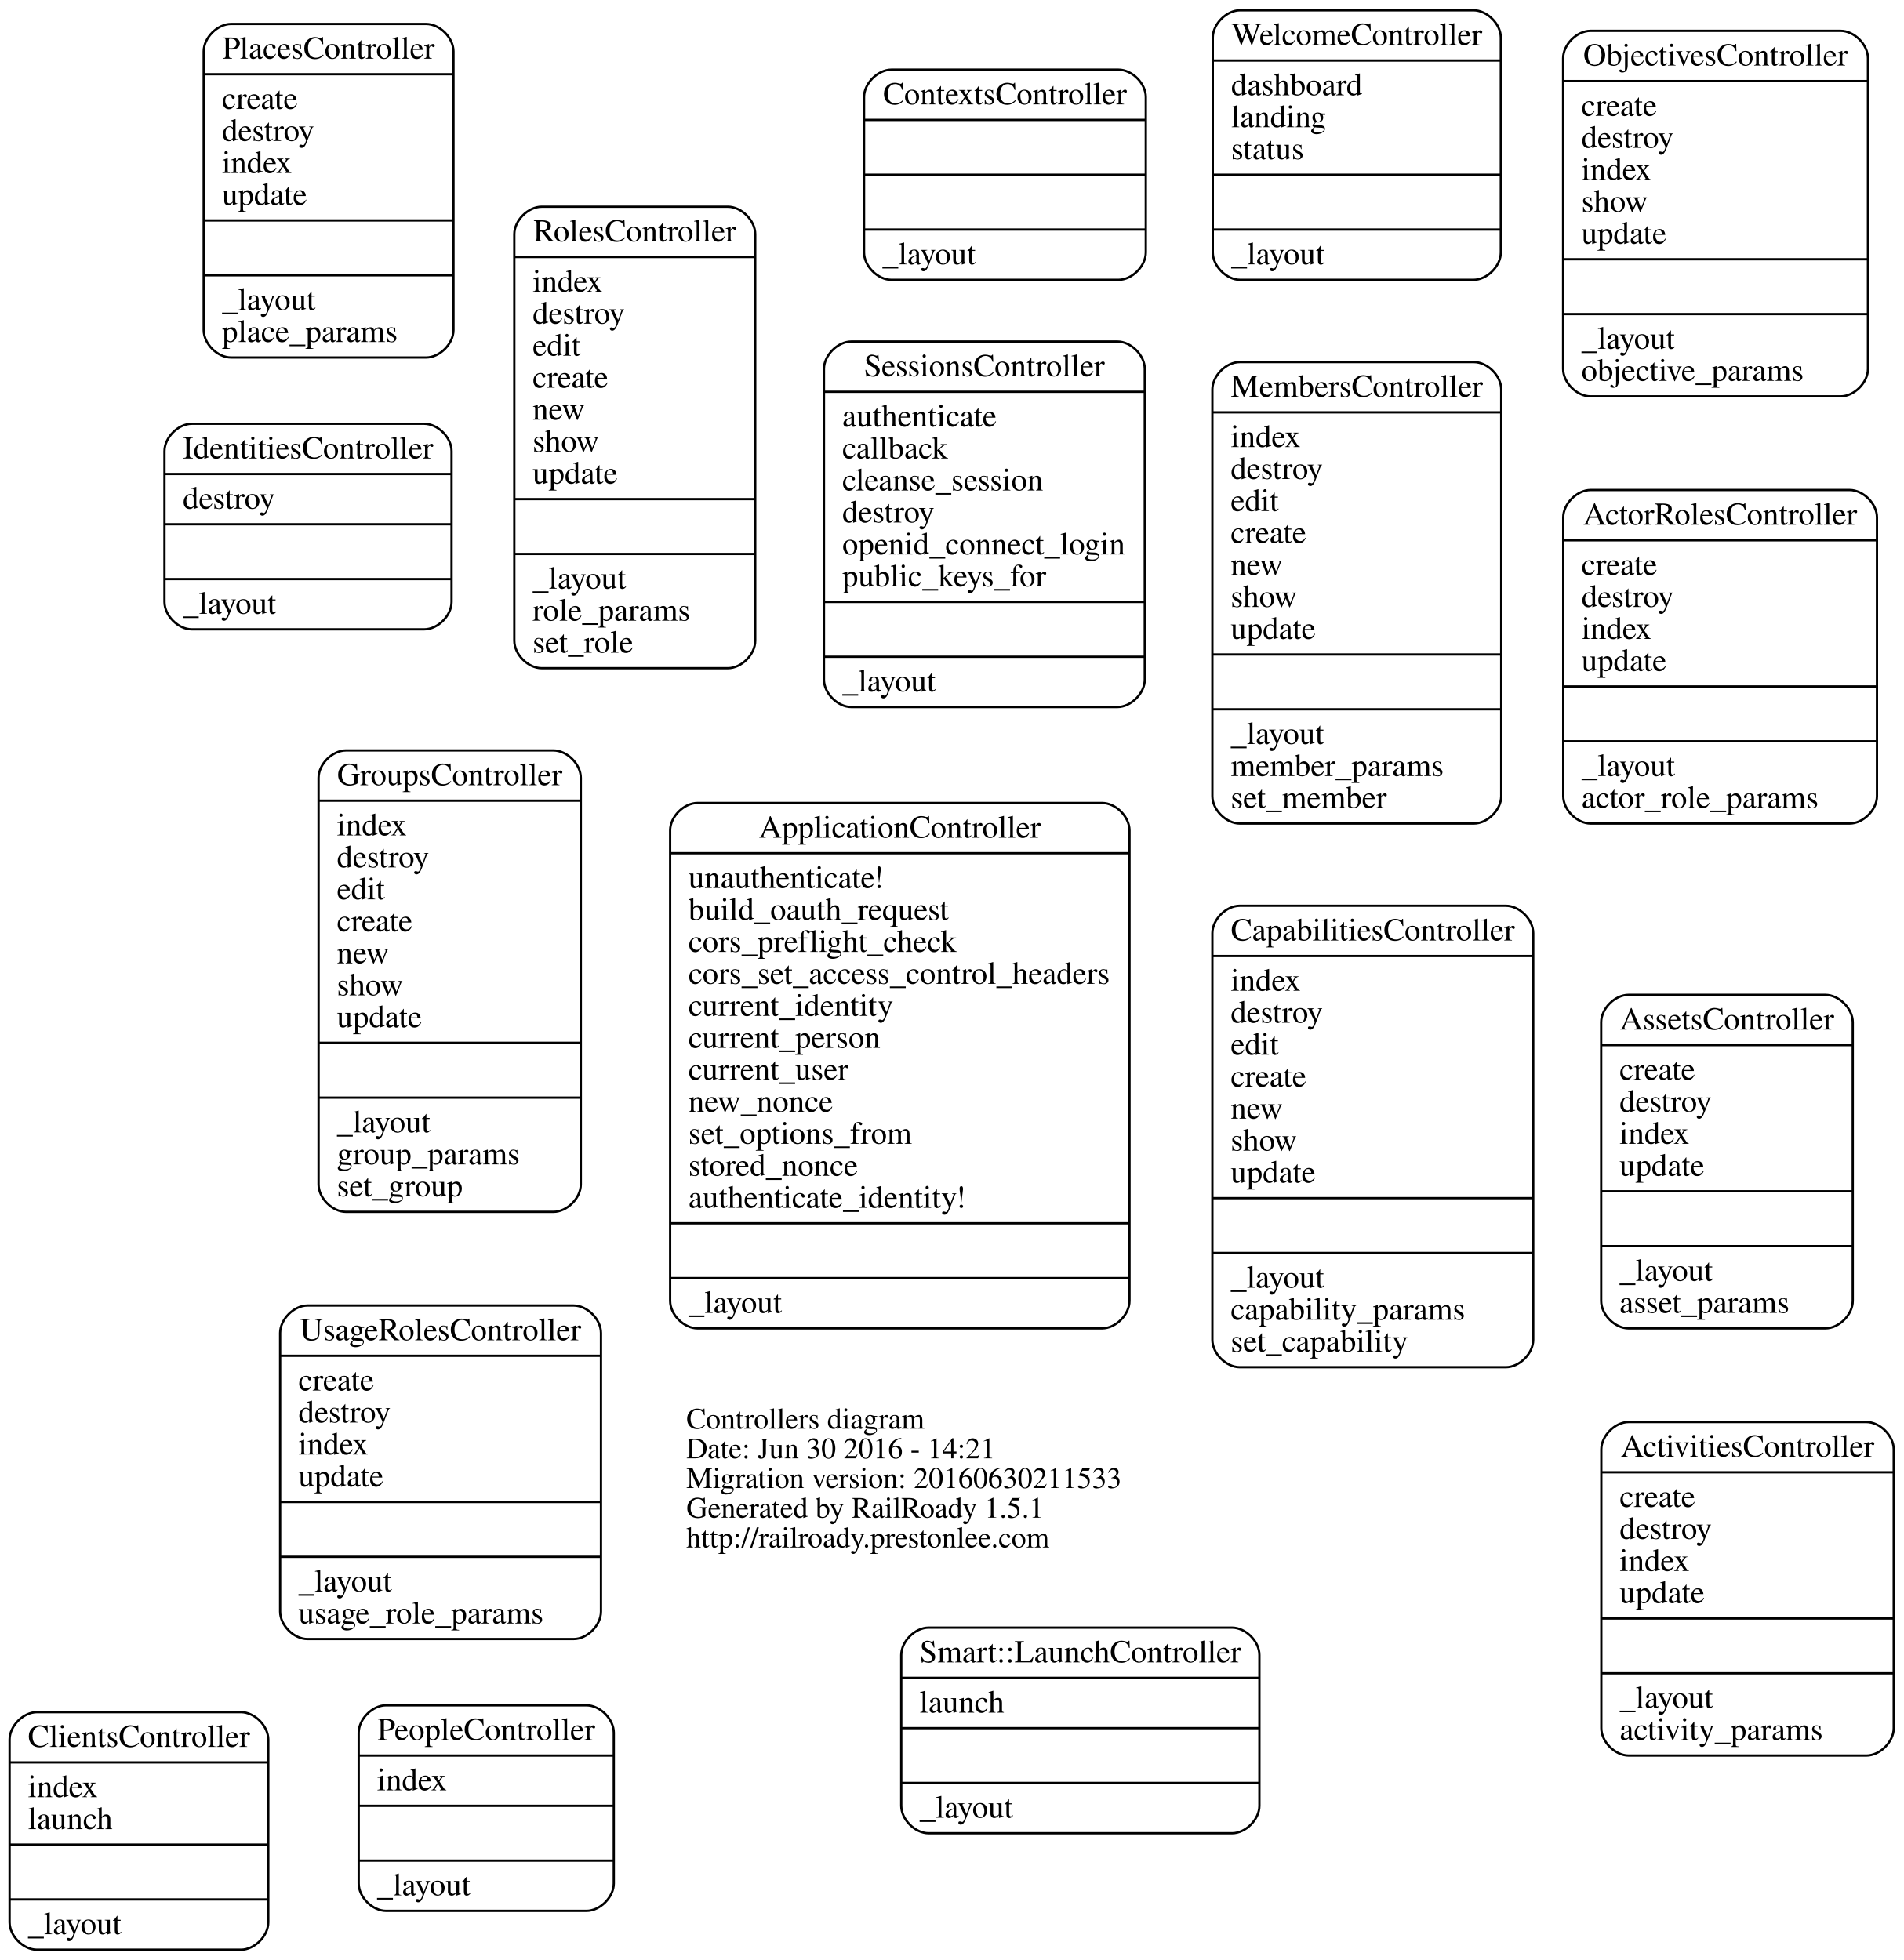
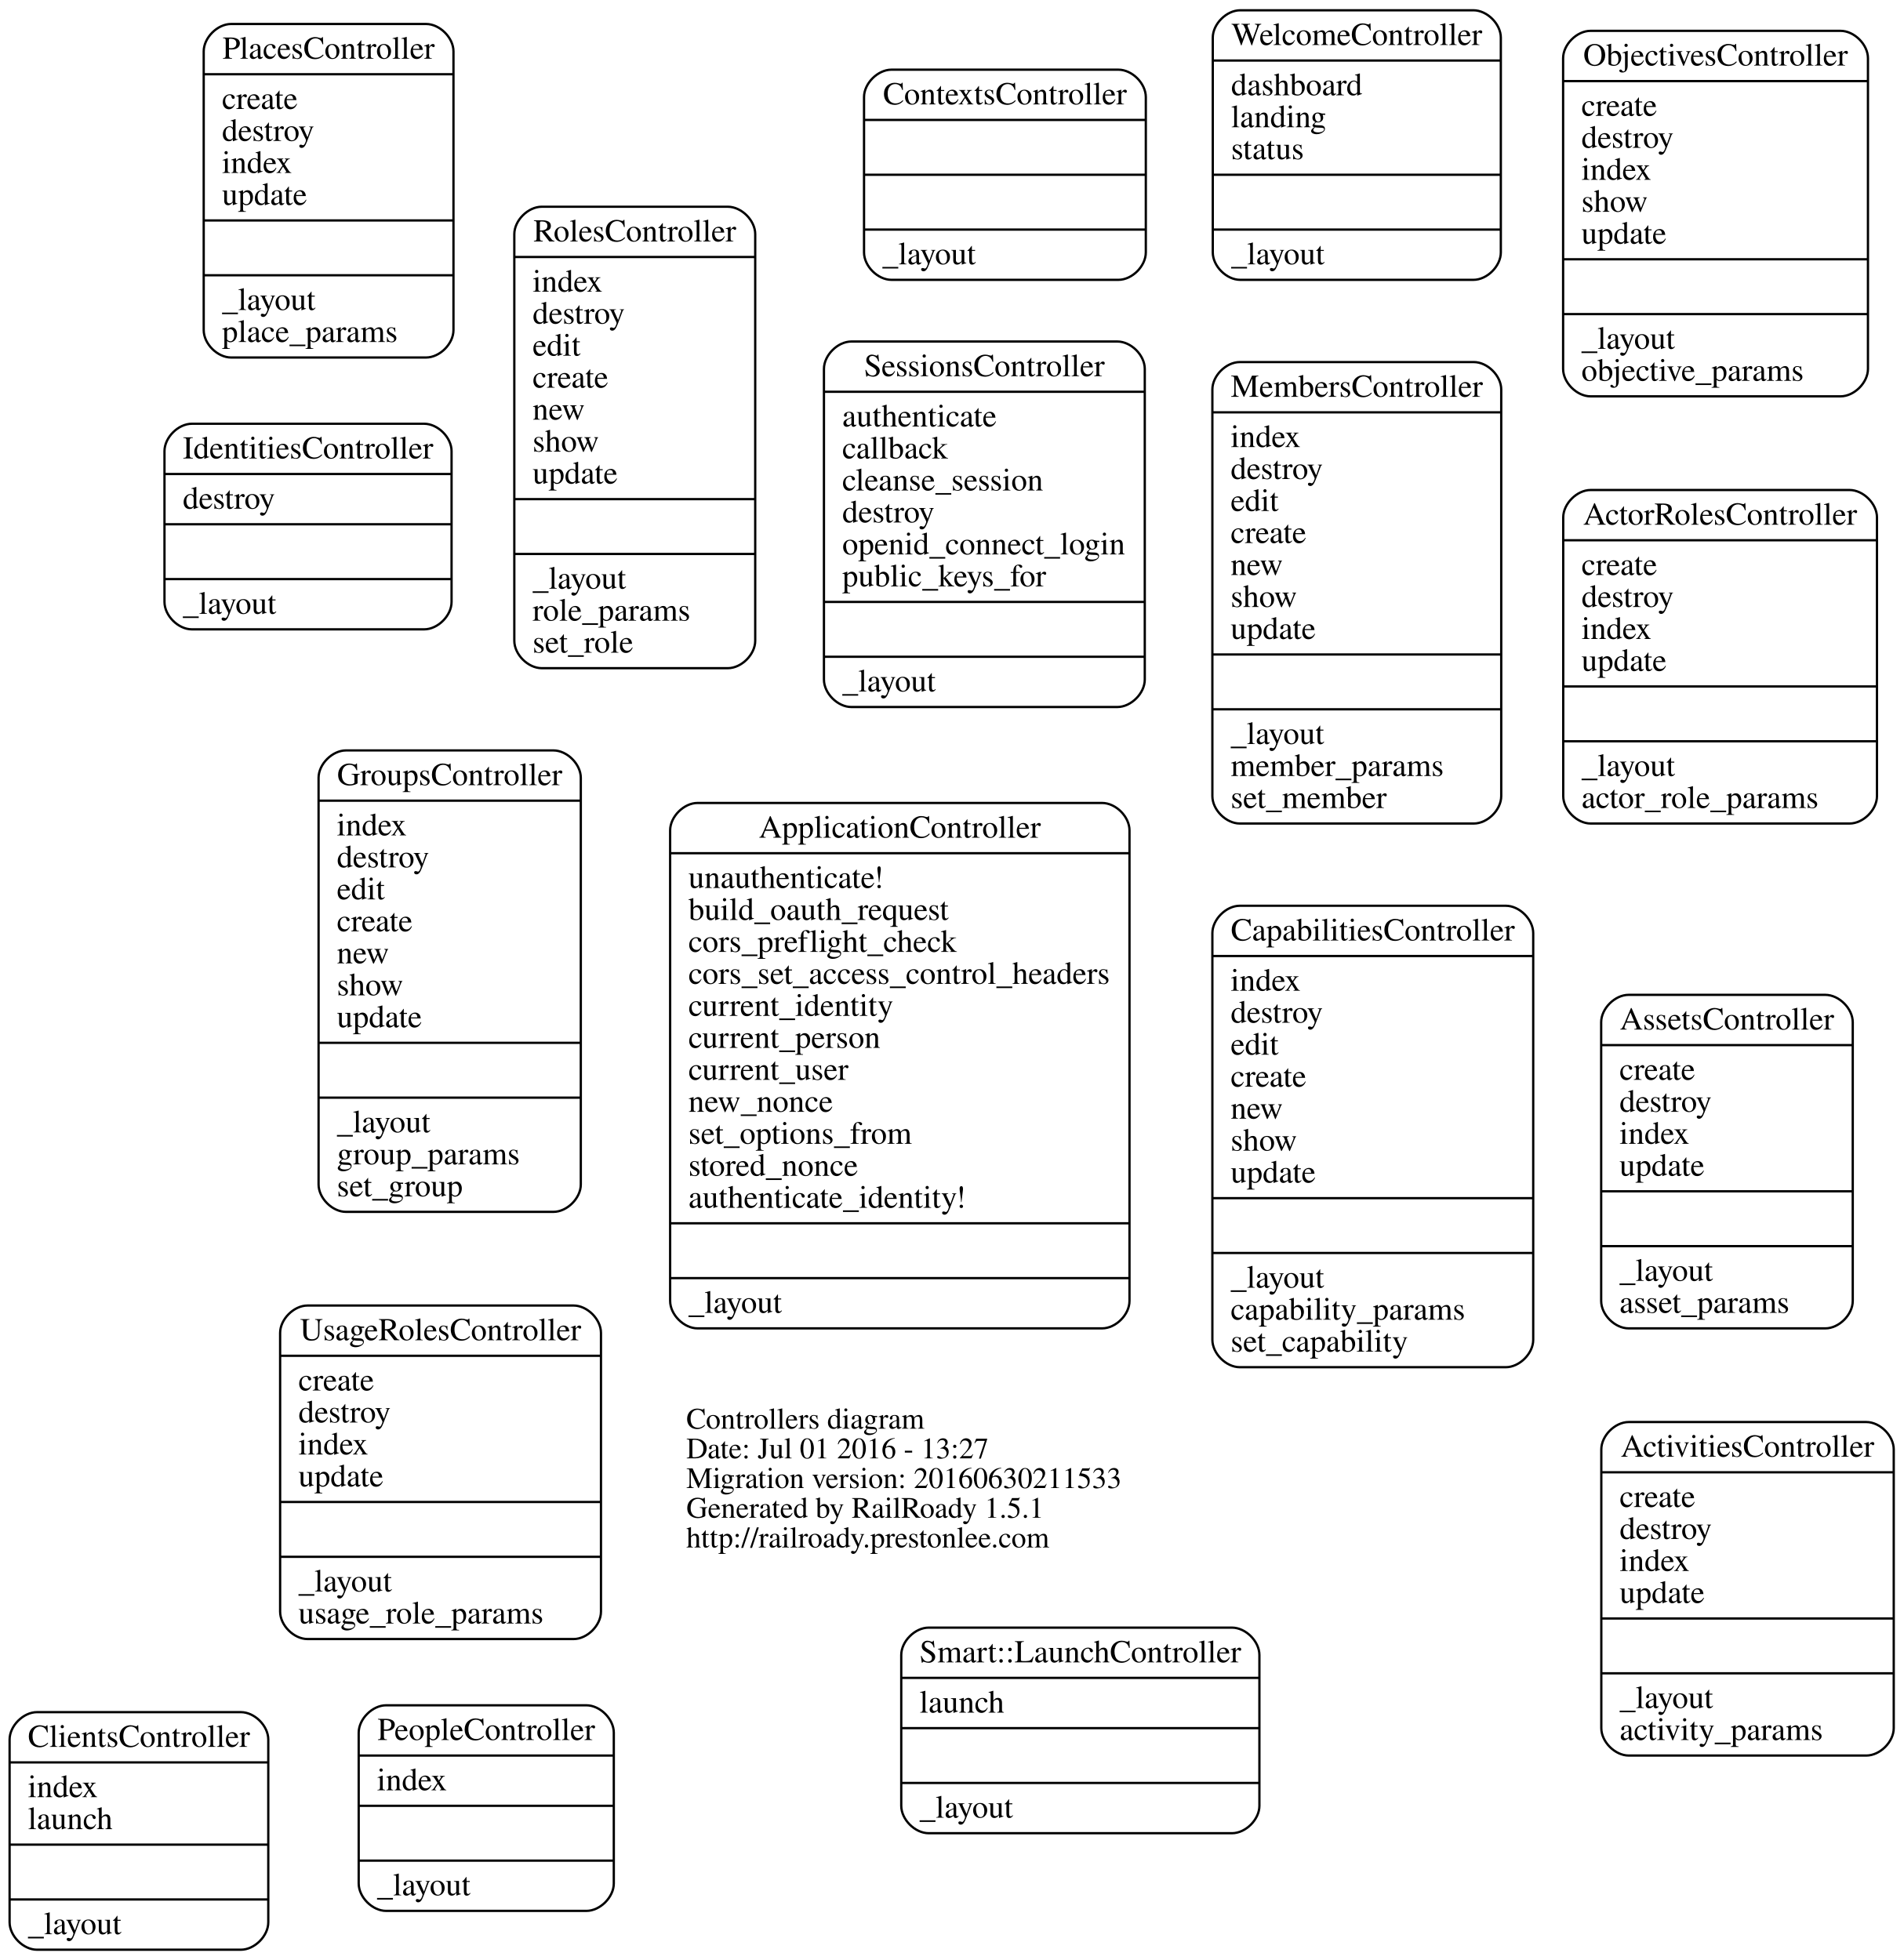
<svg xmlns="http://www.w3.org/2000/svg" width="833pt" height="858pt" viewBox="0.00 0.00 832.60 858.00">
  <g id="graph0" class="graph" transform="scale(1 1) rotate(0) translate(394.607 463.5)">
    <polygon fill="none" stroke="none" points="-394.607,394.5 -394.607,-463.5 437.99,-463.5 437.99,394.5 -394.607,394.5" />
    <g id="node1" class="node">
      <text text-anchor="start" x="-94.45" y="161.9" font-family="Times,serif" font-size="13.00">Controllers diagram</text>
-       <text text-anchor="start" x="-94.45" y="174.9" font-family="Times,serif" font-size="13.00">Date: Jun 30 2016 - 14:21</text>
+       <text text-anchor="start" x="-94.45" y="174.9" font-family="Times,serif" font-size="13.00">Date: Jul 01 2016 - 13:27</text>
      <text text-anchor="start" x="-94.45" y="187.9" font-family="Times,serif" font-size="13.00">Migration version: 20160630211533</text>
      <text text-anchor="start" x="-94.45" y="200.9" font-family="Times,serif" font-size="13.00">Generated by RailRoady 1.5.1</text>
      <text text-anchor="start" x="-94.45" y="213.9" font-family="Times,serif" font-size="13.00">http://railroady.prestonlee.com</text>
    </g>
    <g id="node2" class="node">
      <path fill="none" stroke="black" d="M318.01,305C318.01,305 421.99,305 421.99,305 427.99,305 433.99,299 433.99,293 433.99,293 433.99,171 433.99,171 433.99,165 427.99,159 421.99,159 421.99,159 318.01,159 318.01,159 312.01,159 306.01,165 306.01,171 306.01,171 306.01,293 306.01,293 306.01,299 312.01,305 318.01,305" />
      <text text-anchor="middle" x="370" y="174.2" font-family="Times,serif" font-size="14.00">ActivitiesController</text>
      <polyline fill="none" stroke="black" points="306.01,181 433.99,181 " />
      <text text-anchor="start" x="314.01" y="196.2" font-family="Times,serif" font-size="14.00">create</text>
      <text text-anchor="start" x="314.01" y="210.2" font-family="Times,serif" font-size="14.00">destroy</text>
      <text text-anchor="start" x="314.01" y="224.2" font-family="Times,serif" font-size="14.00">index</text>
      <text text-anchor="start" x="314.01" y="238.2" font-family="Times,serif" font-size="14.00">update</text>
      <polyline fill="none" stroke="black" points="306.01,245 433.99,245 " />
      <polyline fill="none" stroke="black" points="306.01,269 433.99,269 " />
      <text text-anchor="start" x="314.01" y="284.2" font-family="Times,serif" font-size="14.00">_layout</text>
      <text text-anchor="start" x="314.01" y="298.2" font-family="Times,serif" font-size="14.00">activity_params</text>
    </g>
    <g id="node3" class="node">
      <path fill="none" stroke="black" d="M301.345,-103C301.345,-103 414.655,-103 414.655,-103 420.655,-103 426.655,-109 426.655,-115 426.655,-115 426.655,-237 426.655,-237 426.655,-243 420.655,-249 414.655,-249 414.655,-249 301.345,-249 301.345,-249 295.345,-249 289.345,-243 289.345,-237 289.345,-237 289.345,-115 289.345,-115 289.345,-109 295.345,-103 301.345,-103" />
      <text text-anchor="middle" x="358" y="-233.8" font-family="Times,serif" font-size="14.00">ActorRolesController</text>
      <polyline fill="none" stroke="black" points="289.345,-227 426.655,-227 " />
      <text text-anchor="start" x="297.345" y="-211.8" font-family="Times,serif" font-size="14.00">create</text>
      <text text-anchor="start" x="297.345" y="-197.8" font-family="Times,serif" font-size="14.00">destroy</text>
      <text text-anchor="start" x="297.345" y="-183.8" font-family="Times,serif" font-size="14.00">index</text>
      <text text-anchor="start" x="297.345" y="-169.8" font-family="Times,serif" font-size="14.00">update</text>
      <polyline fill="none" stroke="black" points="289.345,-163 426.655,-163 " />
      <polyline fill="none" stroke="black" points="289.345,-139 426.655,-139 " />
      <text text-anchor="start" x="297.345" y="-123.8" font-family="Times,serif" font-size="14.00">_layout</text>
      <text text-anchor="start" x="297.345" y="-109.8" font-family="Times,serif" font-size="14.00">actor_role_params</text>
    </g>
    <g id="node4" class="node">
      <path fill="none" stroke="black" d="M-89.518,118C-89.518,118 87.518,118 87.518,118 93.518,118 99.518,112 99.518,106 99.518,106 99.518,-100 99.518,-100 99.518,-106 93.518,-112 87.518,-112 87.518,-112 -89.518,-112 -89.518,-112 -95.518,-112 -101.518,-106 -101.518,-100 -101.518,-100 -101.518,106 -101.518,106 -101.518,112 -95.518,118 -89.518,118" />
      <text text-anchor="middle" x="-1" y="-96.8" font-family="Times,serif" font-size="14.00">ApplicationController</text>
      <polyline fill="none" stroke="black" points="-101.518,-90 99.518,-90 " />
      <text text-anchor="start" x="-93.518" y="-74.8" font-family="Times,serif" font-size="14.00">unauthenticate!</text>
      <text text-anchor="start" x="-93.518" y="-60.8" font-family="Times,serif" font-size="14.00">build_oauth_request</text>
      <text text-anchor="start" x="-93.518" y="-46.8" font-family="Times,serif" font-size="14.00">cors_preflight_check</text>
      <text text-anchor="start" x="-93.518" y="-32.8" font-family="Times,serif" font-size="14.00">cors_set_access_control_headers</text>
      <text text-anchor="start" x="-93.518" y="-18.8" font-family="Times,serif" font-size="14.00">current_identity</text>
      <text text-anchor="start" x="-93.518" y="-4.8" font-family="Times,serif" font-size="14.00">current_person</text>
      <text text-anchor="start" x="-93.518" y="9.2" font-family="Times,serif" font-size="14.00">current_user</text>
      <text text-anchor="start" x="-93.518" y="23.2" font-family="Times,serif" font-size="14.00">new_nonce</text>
      <text text-anchor="start" x="-93.518" y="37.2" font-family="Times,serif" font-size="14.00">set_options_from</text>
      <text text-anchor="start" x="-93.518" y="51.2" font-family="Times,serif" font-size="14.00">stored_nonce</text>
      <text text-anchor="start" x="-93.518" y="65.2" font-family="Times,serif" font-size="14.00">authenticate_identity!</text>
      <polyline fill="none" stroke="black" points="-101.518,72 99.518,72 " />
      <polyline fill="none" stroke="black" points="-101.518,96 99.518,96 " />
      <text text-anchor="start" x="-93.518" y="111.2" font-family="Times,serif" font-size="14.00">_layout</text>
    </g>
    <g id="node5" class="node">
      <path fill="none" stroke="black" d="M317.948,118C317.948,118 404.052,118 404.052,118 410.052,118 416.052,112 416.052,106 416.052,106 416.052,-16 416.052,-16 416.052,-22 410.052,-28 404.052,-28 404.052,-28 317.948,-28 317.948,-28 311.948,-28 305.948,-22 305.948,-16 305.948,-16 305.948,106 305.948,106 305.948,112 311.948,118 317.948,118" />
      <text text-anchor="middle" x="361" y="-12.8" font-family="Times,serif" font-size="14.00">AssetsController</text>
      <polyline fill="none" stroke="black" points="305.948,-6 416.052,-6 " />
      <text text-anchor="start" x="313.948" y="9.2" font-family="Times,serif" font-size="14.00">create</text>
      <text text-anchor="start" x="313.948" y="23.2" font-family="Times,serif" font-size="14.00">destroy</text>
      <text text-anchor="start" x="313.948" y="37.2" font-family="Times,serif" font-size="14.00">index</text>
      <text text-anchor="start" x="313.948" y="51.2" font-family="Times,serif" font-size="14.00">update</text>
      <polyline fill="none" stroke="black" points="305.948,58 416.052,58 " />
      <polyline fill="none" stroke="black" points="305.948,82 416.052,82 " />
      <text text-anchor="start" x="313.948" y="97.2" font-family="Times,serif" font-size="14.00">_layout</text>
      <text text-anchor="start" x="313.948" y="111.2" font-family="Times,serif" font-size="14.00">asset_params</text>
    </g>
    <g id="node6" class="node">
      <path fill="none" stroke="black" d="M147.79,135C147.79,135 264.21,135 264.21,135 270.21,135 276.21,129 276.21,123 276.21,123 276.21,-55 276.21,-55 276.21,-61 270.21,-67 264.21,-67 264.21,-67 147.79,-67 147.79,-67 141.79,-67 135.79,-61 135.79,-55 135.79,-55 135.79,123 135.79,123 135.79,129 141.79,135 147.79,135" />
      <text text-anchor="middle" x="206" y="-51.8" font-family="Times,serif" font-size="14.00">CapabilitiesController</text>
      <polyline fill="none" stroke="black" points="135.79,-45 276.21,-45 " />
      <text text-anchor="start" x="143.79" y="-29.8" font-family="Times,serif" font-size="14.00">index</text>
      <text text-anchor="start" x="143.79" y="-15.8" font-family="Times,serif" font-size="14.00">destroy</text>
      <text text-anchor="start" x="143.79" y="-1.8" font-family="Times,serif" font-size="14.00">edit</text>
      <text text-anchor="start" x="143.79" y="12.2" font-family="Times,serif" font-size="14.00">create</text>
      <text text-anchor="start" x="143.79" y="26.2" font-family="Times,serif" font-size="14.00">new</text>
      <text text-anchor="start" x="143.79" y="40.2" font-family="Times,serif" font-size="14.00">show</text>
      <text text-anchor="start" x="143.79" y="54.2" font-family="Times,serif" font-size="14.00">update</text>
      <polyline fill="none" stroke="black" points="135.79,61 276.21,61 " />
      <polyline fill="none" stroke="black" points="135.79,85 276.21,85 " />
      <text text-anchor="start" x="143.79" y="100.2" font-family="Times,serif" font-size="14.00">_layout</text>
      <text text-anchor="start" x="143.79" y="114.2" font-family="Times,serif" font-size="14.00">capability_params</text>
      <text text-anchor="start" x="143.79" y="128.2" font-family="Times,serif" font-size="14.00">set_capability</text>
    </g>
    <g id="node7" class="node">
      <path fill="none" stroke="black" d="M-378.607,390C-378.607,390 -289.393,390 -289.393,390 -283.393,390 -277.393,384 -277.393,378 -277.393,378 -277.393,298 -277.393,298 -277.393,292 -283.393,286 -289.393,286 -289.393,286 -378.607,286 -378.607,286 -384.607,286 -390.607,292 -390.607,298 -390.607,298 -390.607,378 -390.607,378 -390.607,384 -384.607,390 -378.607,390" />
      <text text-anchor="middle" x="-334" y="301.2" font-family="Times,serif" font-size="14.00">ClientsController</text>
      <polyline fill="none" stroke="black" points="-390.607,308 -277.393,308 " />
      <text text-anchor="start" x="-382.607" y="323.2" font-family="Times,serif" font-size="14.00">index</text>
      <text text-anchor="start" x="-382.607" y="337.2" font-family="Times,serif" font-size="14.00">launch</text>
      <polyline fill="none" stroke="black" points="-390.607,344 -277.393,344 " />
      <polyline fill="none" stroke="black" points="-390.607,368 -277.393,368 " />
      <text text-anchor="start" x="-382.607" y="383.2" font-family="Times,serif" font-size="14.00">_layout</text>
    </g>
    <g id="node8" class="node">
      <path fill="none" stroke="black" d="M-4.662,-341C-4.662,-341 94.662,-341 94.662,-341 100.662,-341 106.662,-347 106.662,-353 106.662,-353 106.662,-421 106.662,-421 106.662,-427 100.662,-433 94.662,-433 94.662,-433 -4.662,-433 -4.662,-433 -10.662,-433 -16.662,-427 -16.662,-421 -16.662,-421 -16.662,-353 -16.662,-353 -16.662,-347 -10.662,-341 -4.662,-341" />
      <text text-anchor="middle" x="45" y="-417.8" font-family="Times,serif" font-size="14.00">ContextsController</text>
      <polyline fill="none" stroke="black" points="-16.662,-411 106.662,-411 " />
      <polyline fill="none" stroke="black" points="-16.662,-387 106.662,-387 " />
      <polyline fill="none" stroke="black" points="-16.662,-363 106.662,-363 " />
      <text text-anchor="start" x="-8.662" y="-347.8" font-family="Times,serif" font-size="14.00">_layout</text>
    </g>
    <g id="node9" class="node">
      <path fill="none" stroke="black" d="M-243.383,67C-243.383,67 -152.617,67 -152.617,67 -146.617,67 -140.617,61 -140.617,55 -140.617,55 -140.617,-123 -140.617,-123 -140.617,-129 -146.617,-135 -152.617,-135 -152.617,-135 -243.383,-135 -243.383,-135 -249.383,-135 -255.383,-129 -255.383,-123 -255.383,-123 -255.383,55 -255.383,55 -255.383,61 -249.383,67 -243.383,67" />
      <text text-anchor="middle" x="-198" y="-119.8" font-family="Times,serif" font-size="14.00">GroupsController</text>
      <polyline fill="none" stroke="black" points="-255.383,-113 -140.617,-113 " />
      <text text-anchor="start" x="-247.383" y="-97.8" font-family="Times,serif" font-size="14.00">index</text>
      <text text-anchor="start" x="-247.383" y="-83.8" font-family="Times,serif" font-size="14.00">destroy</text>
      <text text-anchor="start" x="-247.383" y="-69.8" font-family="Times,serif" font-size="14.00">edit</text>
      <text text-anchor="start" x="-247.383" y="-55.8" font-family="Times,serif" font-size="14.00">create</text>
      <text text-anchor="start" x="-247.383" y="-41.8" font-family="Times,serif" font-size="14.00">new</text>
      <text text-anchor="start" x="-247.383" y="-27.8" font-family="Times,serif" font-size="14.00">show</text>
      <text text-anchor="start" x="-247.383" y="-13.8" font-family="Times,serif" font-size="14.00">update</text>
      <polyline fill="none" stroke="black" points="-255.383,-7 -140.617,-7 " />
      <polyline fill="none" stroke="black" points="-255.383,17 -140.617,17 " />
      <text text-anchor="start" x="-247.383" y="32.2" font-family="Times,serif" font-size="14.00">_layout</text>
      <text text-anchor="start" x="-247.383" y="46.2" font-family="Times,serif" font-size="14.00">group_params</text>
      <text text-anchor="start" x="-247.383" y="60.2" font-family="Times,serif" font-size="14.00">set_group</text>
    </g>
    <g id="node10" class="node">
      <path fill="none" stroke="black" d="M-310.821,-188C-310.821,-188 -209.179,-188 -209.179,-188 -203.179,-188 -197.179,-194 -197.179,-200 -197.179,-200 -197.179,-266 -197.179,-266 -197.179,-272 -203.179,-278 -209.179,-278 -209.179,-278 -310.821,-278 -310.821,-278 -316.821,-278 -322.821,-272 -322.821,-266 -322.821,-266 -322.821,-200 -322.821,-200 -322.821,-194 -316.821,-188 -310.821,-188" />
      <text text-anchor="middle" x="-260" y="-262.8" font-family="Times,serif" font-size="14.00">IdentitiesController</text>
      <polyline fill="none" stroke="black" points="-322.821,-256 -197.179,-256 " />
      <text text-anchor="start" x="-314.821" y="-240.8" font-family="Times,serif" font-size="14.00">destroy</text>
      <polyline fill="none" stroke="black" points="-322.821,-234 -197.179,-234 " />
      <polyline fill="none" stroke="black" points="-322.821,-210 -197.179,-210 " />
      <text text-anchor="start" x="-314.821" y="-194.8" font-family="Times,serif" font-size="14.00">_layout</text>
    </g>
    <g id="node11" class="node">
      <path fill="none" stroke="black" d="M147.79,-103C147.79,-103 250.21,-103 250.21,-103 256.21,-103 262.21,-109 262.21,-115 262.21,-115 262.21,-293 262.21,-293 262.21,-299 256.21,-305 250.21,-305 250.21,-305 147.79,-305 147.79,-305 141.79,-305 135.79,-299 135.79,-293 135.79,-293 135.79,-115 135.79,-115 135.79,-109 141.79,-103 147.79,-103" />
      <text text-anchor="middle" x="199" y="-289.8" font-family="Times,serif" font-size="14.00">MembersController</text>
      <polyline fill="none" stroke="black" points="135.79,-283 262.21,-283 " />
      <text text-anchor="start" x="143.79" y="-267.8" font-family="Times,serif" font-size="14.00">index</text>
      <text text-anchor="start" x="143.79" y="-253.8" font-family="Times,serif" font-size="14.00">destroy</text>
      <text text-anchor="start" x="143.79" y="-239.8" font-family="Times,serif" font-size="14.00">edit</text>
      <text text-anchor="start" x="143.79" y="-225.8" font-family="Times,serif" font-size="14.00">create</text>
      <text text-anchor="start" x="143.79" y="-211.8" font-family="Times,serif" font-size="14.00">new</text>
      <text text-anchor="start" x="143.79" y="-197.8" font-family="Times,serif" font-size="14.00">show</text>
      <text text-anchor="start" x="143.79" y="-183.8" font-family="Times,serif" font-size="14.00">update</text>
      <polyline fill="none" stroke="black" points="135.79,-177 262.21,-177 " />
      <polyline fill="none" stroke="black" points="135.79,-153 262.21,-153 " />
      <text text-anchor="start" x="143.79" y="-137.8" font-family="Times,serif" font-size="14.00">_layout</text>
      <text text-anchor="start" x="143.79" y="-123.8" font-family="Times,serif" font-size="14.00">member_params</text>
      <text text-anchor="start" x="143.79" y="-109.8" font-family="Times,serif" font-size="14.00">set_member</text>
    </g>
    <g id="node12" class="node">
      <path fill="none" stroke="black" d="M301.293,-290C301.293,-290 410.707,-290 410.707,-290 416.707,-290 422.707,-296 422.707,-302 422.707,-302 422.707,-438 422.707,-438 422.707,-444 416.707,-450 410.707,-450 410.707,-450 301.293,-450 301.293,-450 295.293,-450 289.293,-444 289.293,-438 289.293,-438 289.293,-302 289.293,-302 289.293,-296 295.293,-290 301.293,-290" />
      <text text-anchor="middle" x="356" y="-434.8" font-family="Times,serif" font-size="14.00">ObjectivesController</text>
      <polyline fill="none" stroke="black" points="289.293,-428 422.707,-428 " />
      <text text-anchor="start" x="297.293" y="-412.8" font-family="Times,serif" font-size="14.00">create</text>
      <text text-anchor="start" x="297.293" y="-398.8" font-family="Times,serif" font-size="14.00">destroy</text>
      <text text-anchor="start" x="297.293" y="-384.8" font-family="Times,serif" font-size="14.00">index</text>
      <text text-anchor="start" x="297.293" y="-370.8" font-family="Times,serif" font-size="14.00">show</text>
      <text text-anchor="start" x="297.293" y="-356.8" font-family="Times,serif" font-size="14.00">update</text>
      <polyline fill="none" stroke="black" points="289.293,-350 422.707,-350 " />
      <polyline fill="none" stroke="black" points="289.293,-326 422.707,-326 " />
      <text text-anchor="start" x="297.293" y="-310.8" font-family="Times,serif" font-size="14.00">_layout</text>
      <text text-anchor="start" x="297.293" y="-296.8" font-family="Times,serif" font-size="14.00">objective_params</text>
    </g>
    <g id="node13" class="node">
      <path fill="none" stroke="black" d="M-225.824,373C-225.824,373 -138.176,373 -138.176,373 -132.176,373 -126.176,367 -126.176,361 -126.176,361 -126.176,295 -126.176,295 -126.176,289 -132.176,283 -138.176,283 -138.176,283 -225.824,283 -225.824,283 -231.824,283 -237.824,289 -237.824,295 -237.824,295 -237.824,361 -237.824,361 -237.824,367 -231.824,373 -225.824,373" />
      <text text-anchor="middle" x="-182" y="298.2" font-family="Times,serif" font-size="14.00">PeopleController</text>
      <polyline fill="none" stroke="black" points="-237.824,305 -126.176,305 " />
      <text text-anchor="start" x="-229.824" y="320.2" font-family="Times,serif" font-size="14.00">index</text>
      <polyline fill="none" stroke="black" points="-237.824,327 -126.176,327 " />
      <polyline fill="none" stroke="black" points="-237.824,351 -126.176,351 " />
      <text text-anchor="start" x="-229.824" y="366.2" font-family="Times,serif" font-size="14.00">_layout</text>
    </g>
    <g id="node14" class="node">
      <path fill="none" stroke="black" d="M-293.655,-307C-293.655,-307 -208.345,-307 -208.345,-307 -202.345,-307 -196.345,-313 -196.345,-319 -196.345,-319 -196.345,-441 -196.345,-441 -196.345,-447 -202.345,-453 -208.345,-453 -208.345,-453 -293.655,-453 -293.655,-453 -299.655,-453 -305.655,-447 -305.655,-441 -305.655,-441 -305.655,-319 -305.655,-319 -305.655,-313 -299.655,-307 -293.655,-307" />
      <text text-anchor="middle" x="-251" y="-437.8" font-family="Times,serif" font-size="14.00">PlacesController</text>
      <polyline fill="none" stroke="black" points="-305.655,-431 -196.345,-431 " />
      <text text-anchor="start" x="-297.655" y="-415.8" font-family="Times,serif" font-size="14.00">create</text>
      <text text-anchor="start" x="-297.655" y="-401.8" font-family="Times,serif" font-size="14.00">destroy</text>
      <text text-anchor="start" x="-297.655" y="-387.8" font-family="Times,serif" font-size="14.00">index</text>
      <text text-anchor="start" x="-297.655" y="-373.8" font-family="Times,serif" font-size="14.00">update</text>
      <polyline fill="none" stroke="black" points="-305.655,-367 -196.345,-367 " />
      <polyline fill="none" stroke="black" points="-305.655,-343 -196.345,-343 " />
      <text text-anchor="start" x="-297.655" y="-327.8" font-family="Times,serif" font-size="14.00">_layout</text>
      <text text-anchor="start" x="-297.655" y="-313.8" font-family="Times,serif" font-size="14.00">place_params</text>
    </g>
    <g id="node15" class="node">
      <path fill="none" stroke="black" d="M-157.717,-171C-157.717,-171 -76.283,-171 -76.283,-171 -70.283,-171 -64.283,-177 -64.283,-183 -64.283,-183 -64.283,-361 -64.283,-361 -64.283,-367 -70.283,-373 -76.283,-373 -76.283,-373 -157.717,-373 -157.717,-373 -163.717,-373 -169.717,-367 -169.717,-361 -169.717,-361 -169.717,-183 -169.717,-183 -169.717,-177 -163.717,-171 -157.717,-171" />
      <text text-anchor="middle" x="-117" y="-357.8" font-family="Times,serif" font-size="14.00">RolesController</text>
      <polyline fill="none" stroke="black" points="-169.717,-351 -64.283,-351 " />
      <text text-anchor="start" x="-161.717" y="-335.8" font-family="Times,serif" font-size="14.00">index</text>
      <text text-anchor="start" x="-161.717" y="-321.8" font-family="Times,serif" font-size="14.00">destroy</text>
      <text text-anchor="start" x="-161.717" y="-307.8" font-family="Times,serif" font-size="14.00">edit</text>
      <text text-anchor="start" x="-161.717" y="-293.8" font-family="Times,serif" font-size="14.00">create</text>
      <text text-anchor="start" x="-161.717" y="-279.8" font-family="Times,serif" font-size="14.00">new</text>
      <text text-anchor="start" x="-161.717" y="-265.8" font-family="Times,serif" font-size="14.00">show</text>
      <text text-anchor="start" x="-161.717" y="-251.8" font-family="Times,serif" font-size="14.00">update</text>
      <polyline fill="none" stroke="black" points="-169.717,-245 -64.283,-245 " />
      <polyline fill="none" stroke="black" points="-169.717,-221 -64.283,-221 " />
      <text text-anchor="start" x="-161.717" y="-205.8" font-family="Times,serif" font-size="14.00">_layout</text>
      <text text-anchor="start" x="-161.717" y="-191.8" font-family="Times,serif" font-size="14.00">role_params</text>
      <text text-anchor="start" x="-161.717" y="-177.8" font-family="Times,serif" font-size="14.00">set_role</text>
    </g>
    <g id="node16" class="node">
      <path fill="none" stroke="black" d="M-22.207,-154C-22.207,-154 94.207,-154 94.207,-154 100.207,-154 106.207,-160 106.207,-166 106.207,-166 106.207,-302 106.207,-302 106.207,-308 100.207,-314 94.207,-314 94.207,-314 -22.207,-314 -22.207,-314 -28.207,-314 -34.207,-308 -34.207,-302 -34.207,-302 -34.207,-166 -34.207,-166 -34.207,-160 -28.207,-154 -22.207,-154" />
      <text text-anchor="middle" x="36" y="-298.8" font-family="Times,serif" font-size="14.00">SessionsController</text>
      <polyline fill="none" stroke="black" points="-34.207,-292 106.207,-292 " />
      <text text-anchor="start" x="-26.207" y="-276.8" font-family="Times,serif" font-size="14.00">authenticate</text>
      <text text-anchor="start" x="-26.207" y="-262.8" font-family="Times,serif" font-size="14.00">callback</text>
      <text text-anchor="start" x="-26.207" y="-248.8" font-family="Times,serif" font-size="14.00">cleanse_session</text>
      <text text-anchor="start" x="-26.207" y="-234.8" font-family="Times,serif" font-size="14.00">destroy</text>
      <text text-anchor="start" x="-26.207" y="-220.8" font-family="Times,serif" font-size="14.00">openid_connect_login</text>
      <text text-anchor="start" x="-26.207" y="-206.8" font-family="Times,serif" font-size="14.00">public_keys_for</text>
      <polyline fill="none" stroke="black" points="-34.207,-200 106.207,-200 " />
      <polyline fill="none" stroke="black" points="-34.207,-176 106.207,-176 " />
      <text text-anchor="start" x="-26.207" y="-160.8" font-family="Times,serif" font-size="14.00">_layout</text>
    </g>
    <g id="node17" class="node">
      <path fill="none" stroke="black" d="M11.627,339C11.627,339 144.373,339 144.373,339 150.373,339 156.373,333 156.373,327 156.373,327 156.373,261 156.373,261 156.373,255 150.373,249 144.373,249 144.373,249 11.627,249 11.627,249 5.627,249 -0.373,255 -0.373,261 -0.373,261 -0.373,327 -0.373,327 -0.373,333 5.627,339 11.627,339" />
      <text text-anchor="middle" x="78" y="264.2" font-family="Times,serif" font-size="14.00">Smart::LaunchController</text>
      <polyline fill="none" stroke="black" points="-0.373,271 156.373,271 " />
      <text text-anchor="start" x="7.627" y="286.2" font-family="Times,serif" font-size="14.00">launch</text>
      <polyline fill="none" stroke="black" points="-0.373,293 156.373,293 " />
      <polyline fill="none" stroke="black" points="-0.373,317 156.373,317 " />
      <text text-anchor="start" x="7.627" y="332.2" font-family="Times,serif" font-size="14.00">_layout</text>
    </g>
    <g id="node18" class="node">
      <path fill="none" stroke="black" d="M-260.21,254C-260.21,254 -143.79,254 -143.79,254 -137.79,254 -131.79,248 -131.79,242 -131.79,242 -131.79,120 -131.79,120 -131.79,114 -137.79,108 -143.79,108 -143.79,108 -260.21,108 -260.21,108 -266.21,108 -272.21,114 -272.21,120 -272.21,120 -272.21,242 -272.21,242 -272.21,248 -266.21,254 -260.21,254" />
      <text text-anchor="middle" x="-202" y="123.2" font-family="Times,serif" font-size="14.00">UsageRolesController</text>
      <polyline fill="none" stroke="black" points="-272.21,130 -131.79,130 " />
      <text text-anchor="start" x="-264.21" y="145.2" font-family="Times,serif" font-size="14.00">create</text>
      <text text-anchor="start" x="-264.21" y="159.2" font-family="Times,serif" font-size="14.00">destroy</text>
      <text text-anchor="start" x="-264.21" y="173.2" font-family="Times,serif" font-size="14.00">index</text>
      <text text-anchor="start" x="-264.21" y="187.2" font-family="Times,serif" font-size="14.00">update</text>
      <polyline fill="none" stroke="black" points="-272.21,194 -131.79,194 " />
      <polyline fill="none" stroke="black" points="-272.21,218 -131.79,218 " />
      <text text-anchor="start" x="-264.21" y="233.2" font-family="Times,serif" font-size="14.00">_layout</text>
      <text text-anchor="start" x="-264.21" y="247.2" font-family="Times,serif" font-size="14.00">usage_role_params</text>
    </g>
    <g id="node19" class="node">
      <path fill="none" stroke="black" d="M147.967,-341C147.967,-341 250.033,-341 250.033,-341 256.033,-341 262.033,-347 262.033,-353 262.033,-353 262.033,-447 262.033,-447 262.033,-453 256.033,-459 250.033,-459 250.033,-459 147.967,-459 147.967,-459 141.967,-459 135.967,-453 135.967,-447 135.967,-447 135.967,-353 135.967,-353 135.967,-347 141.967,-341 147.967,-341" />
      <text text-anchor="middle" x="199" y="-443.8" font-family="Times,serif" font-size="14.00">WelcomeController</text>
      <polyline fill="none" stroke="black" points="135.967,-437 262.033,-437 " />
      <text text-anchor="start" x="143.967" y="-421.8" font-family="Times,serif" font-size="14.00">dashboard</text>
      <text text-anchor="start" x="143.967" y="-407.8" font-family="Times,serif" font-size="14.00">landing</text>
      <text text-anchor="start" x="143.967" y="-393.8" font-family="Times,serif" font-size="14.00">status</text>
      <polyline fill="none" stroke="black" points="135.967,-387 262.033,-387 " />
      <polyline fill="none" stroke="black" points="135.967,-363 262.033,-363 " />
      <text text-anchor="start" x="143.967" y="-347.8" font-family="Times,serif" font-size="14.00">_layout</text>
    </g>
  </g>
</svg>
